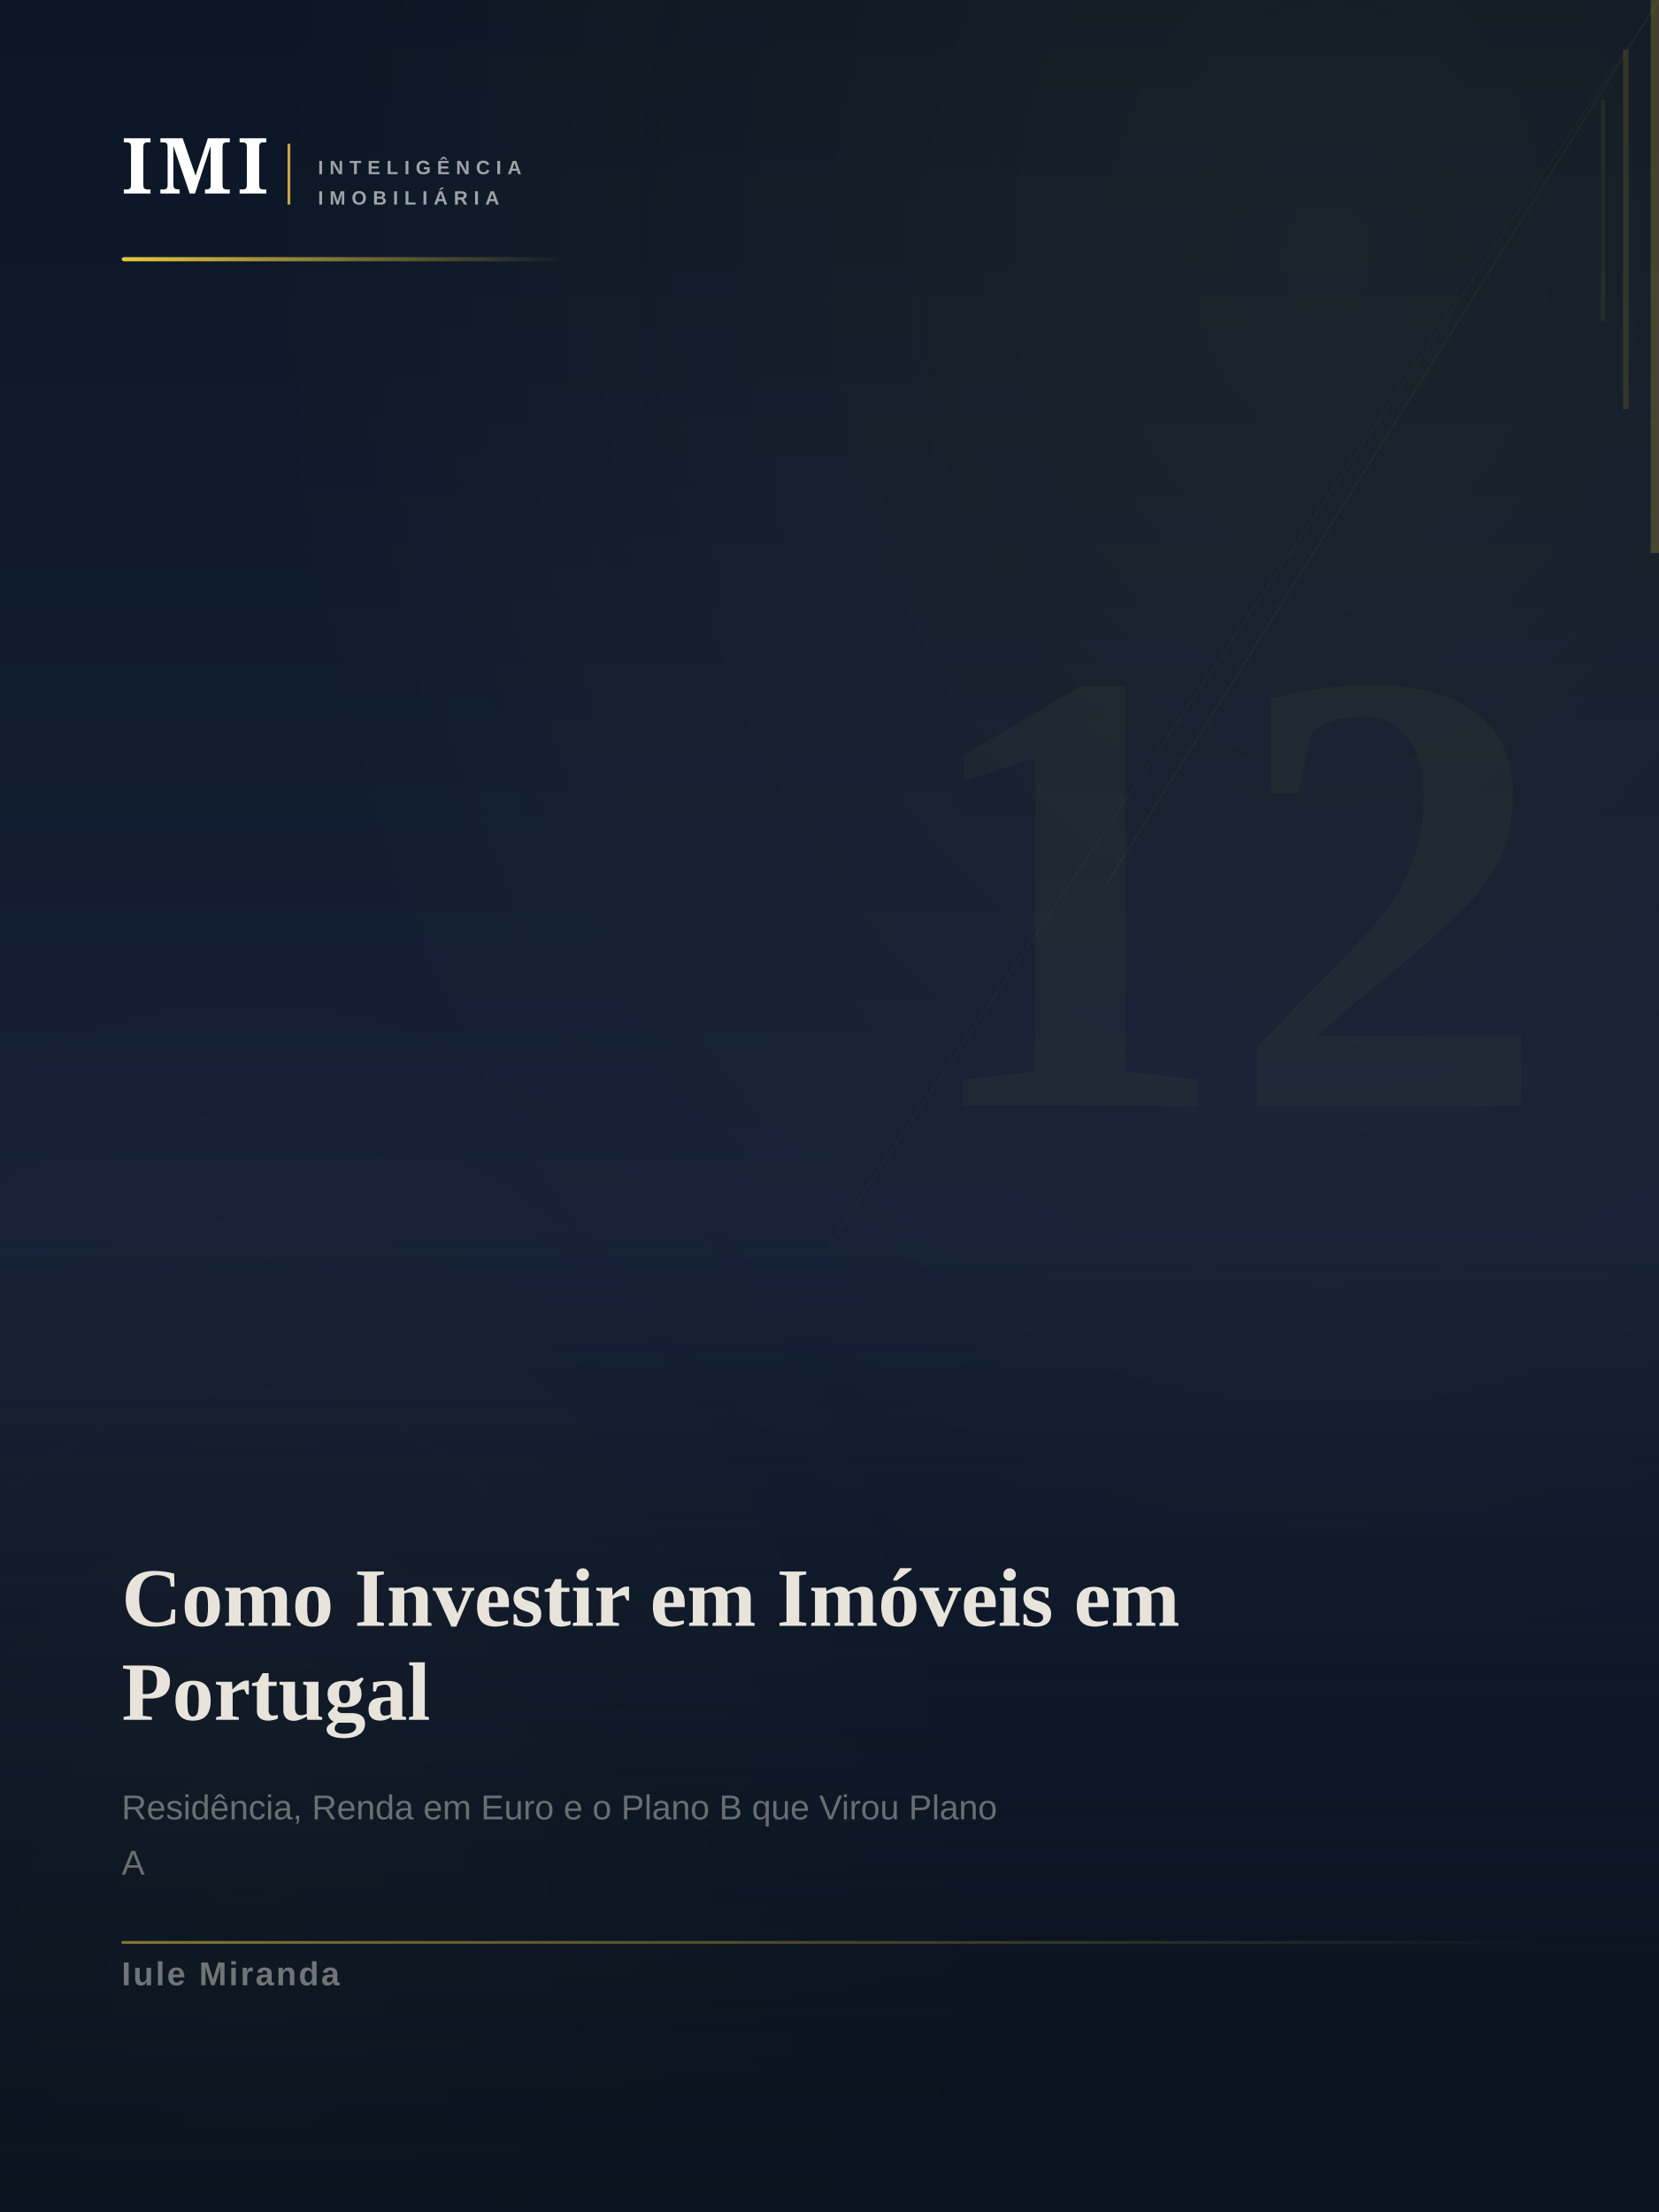
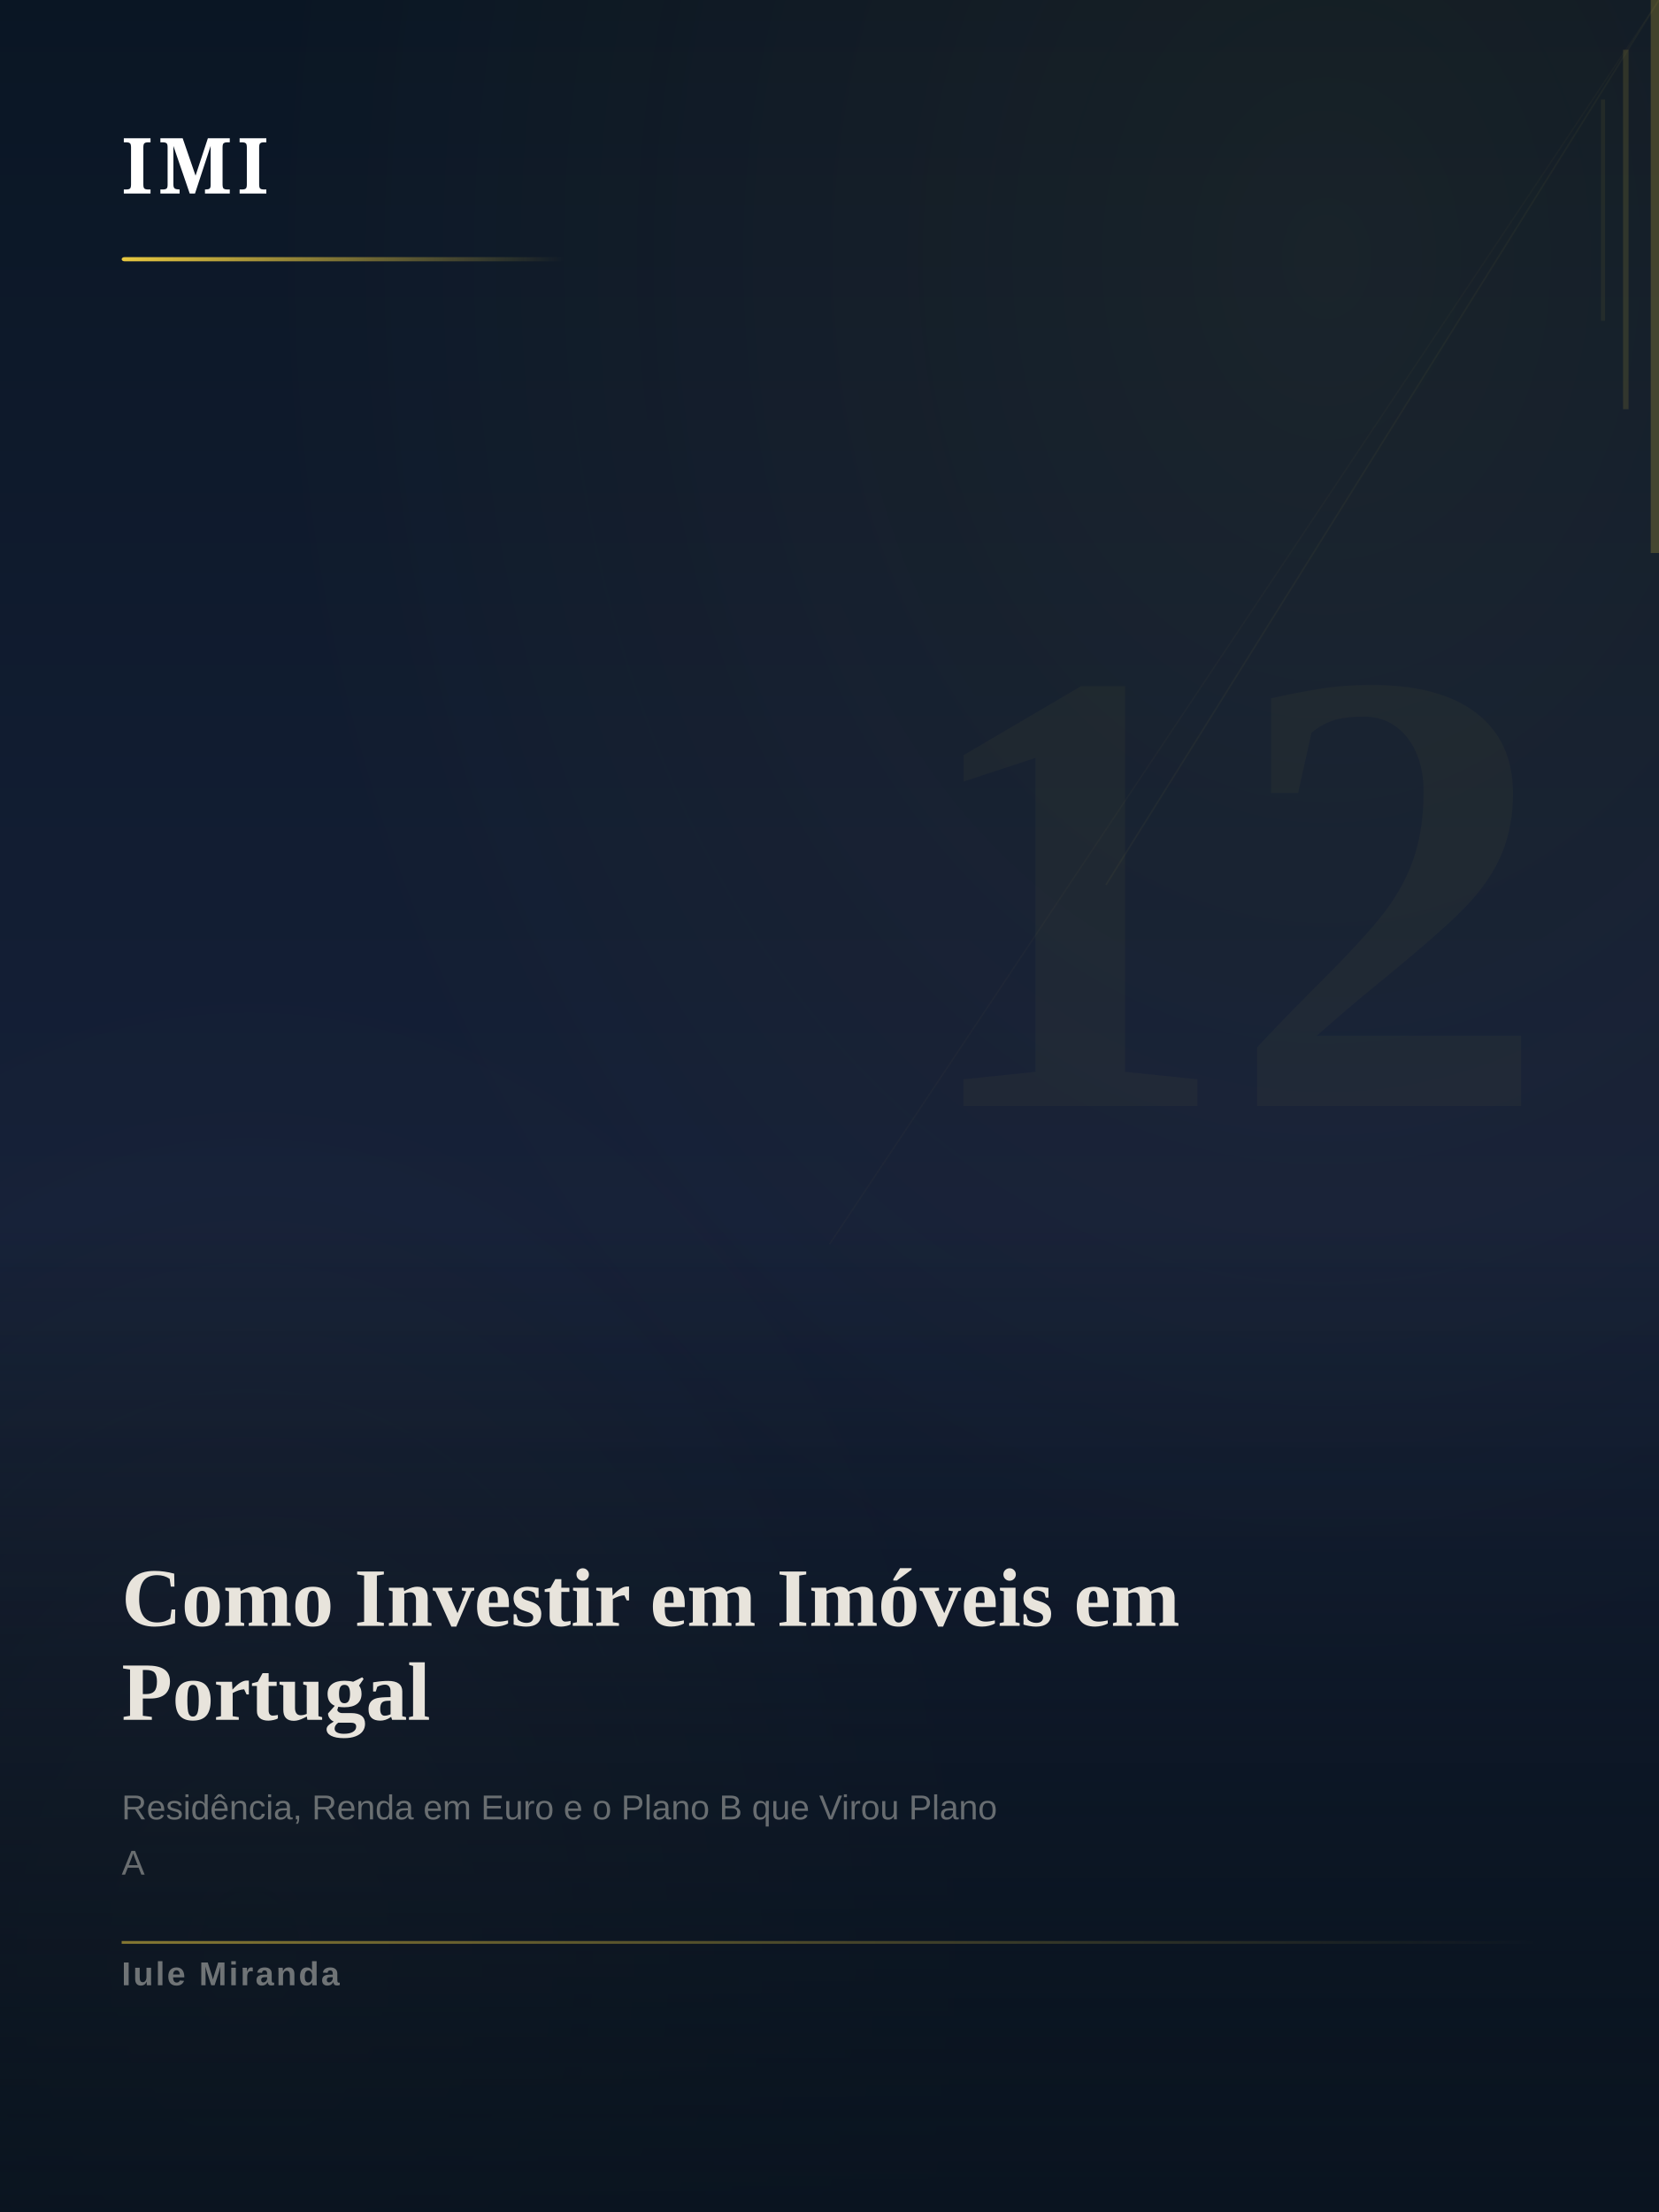
<svg xmlns="http://www.w3.org/2000/svg" width="600" height="800" viewBox="0 0 600 800">
  <defs>
    <linearGradient id="bg_livro_12_investir_imoveis_portugal" x1="0" y1="0" x2="0" y2="1">
      <stop offset="0%" stop-color="#0A1624" />
      <stop offset="55%" stop-color="#152038" />
      <stop offset="100%" stop-color="#0A1420" />
    </linearGradient>
    <linearGradient id="acc_livro_12_investir_imoveis_portugal" x1="0" y1="0" x2="1" y2="0">
      <stop offset="0%" stop-color="#E8C840" />
      <stop offset="100%" stop-color="#E8C840" stop-opacity="0" />
    </linearGradient>
    <linearGradient id="fade_livro_12_investir_imoveis_portugal" x1="0" y1="0.55" x2="0" y2="1">
      <stop offset="0%" stop-color="#0A1420" stop-opacity="0" />
      <stop offset="100%" stop-color="#0A1420" stop-opacity="0.92" />
    </linearGradient>
    <radialGradient id="glow_livro_12_investir_imoveis_portugal" cx="80%" cy="12%" r="65%">
      <stop offset="0%" stop-color="#E8C840" stop-opacity="0.06" />
      <stop offset="100%" stop-color="#E8C840" stop-opacity="0" />
    </radialGradient>
    <radialGradient id="glow2_livro_12_investir_imoveis_portugal" cx="15%" cy="88%" r="45%">
      <stop offset="0%" stop-color="#E8C840" stop-opacity="0.04" />
      <stop offset="100%" stop-color="#E8C840" stop-opacity="0" />
    </radialGradient>
  </defs>
  <rect width="600" height="800" fill="url(#bg_livro_12_investir_imoveis_portugal)" />
  <rect width="600" height="800" fill="url(#glow_livro_12_investir_imoveis_portugal)" />
  <rect width="600" height="800" fill="url(#glow2_livro_12_investir_imoveis_portugal)" />
  <rect x="597" y="0" width="3" height="200" fill="#E8C840" opacity="0.22" />
  <rect x="587" y="18" width="2" height="130" fill="#E8C840" opacity="0.13" />
  <rect x="579" y="36" width="1.5" height="80" fill="#E8C840" opacity="0.07" />
  <line x1="600" y1="0" x2="400" y2="320" stroke="#E8C840" stroke-width="0.6" opacity="0.04" />
  <line x1="600" y1="0" x2="300" y2="450" stroke="#E8C840" stroke-width="0.5" opacity="0.03" />
  <text x="560" y="400" font-family="Georgia, 'Times New Roman', serif" font-size="230" font-weight="700" fill="#E8C840" opacity="0.038" text-anchor="end" dominant-baseline="auto">12</text>
  <text x="44" y="70" font-family="'Playfair Display', 'Cormorant Garamond', Georgia, serif" font-size="28" font-weight="700" fill="#FFFFFF" letter-spacing="2" xml:space="preserve">IMI</text>
-   <rect x="104" y="52" width="1" height="22" fill="#C8A44A" />
-   <text x="115" y="63" font-family="'Geist Sans', Arial, Helvetica, sans-serif" font-size="7" font-weight="600" fill="#FFFFFF" fill-opacity="0.60" letter-spacing="2.2" xml:space="preserve">INTELIGÊNCIA</text>
-   <text x="115" y="74" font-family="'Geist Sans', Arial, Helvetica, sans-serif" font-size="7" font-weight="600" fill="#FFFFFF" fill-opacity="0.60" letter-spacing="2.2" xml:space="preserve">IMOBILIÁRIA</text>
  <rect x="44" y="93" width="160" height="1.5" fill="url(#acc_livro_12_investir_imoveis_portugal)" rx="1" />
  <rect width="600" height="800" fill="url(#fade_livro_12_investir_imoveis_portugal)" />
  <text x="44" y="588" font-family="Georgia, 'Times New Roman', serif" font-size="30" font-weight="700" fill="#E8E4DC" xml:space="preserve">Como Investir em Imóveis em</text>
  <text x="44" y="622" font-family="Georgia, 'Times New Roman', serif" font-size="30" font-weight="700" fill="#E8E4DC" xml:space="preserve">Portugal</text>
  <text x="44" y="658" font-family="Arial, Helvetica, sans-serif" font-size="12.5" fill="#E8E4DC" fill-opacity="0.42" xml:space="preserve">Residência, Renda em Euro e o Plano B que Virou Plano</text>
  <text x="44" y="678" font-family="Arial, Helvetica, sans-serif" font-size="12.5" fill="#E8E4DC" fill-opacity="0.42" xml:space="preserve">A</text>
  <rect x="44" y="702" width="512" height="1" fill="url(#acc_livro_12_investir_imoveis_portugal)" opacity="0.55" />
  <text x="44" y="718" font-family="Arial, Helvetica, sans-serif" font-size="12" font-weight="600" fill="#E8E4DC" fill-opacity="0.45" letter-spacing="0.8" xml:space="preserve">Iule Miranda</text>
</svg>
